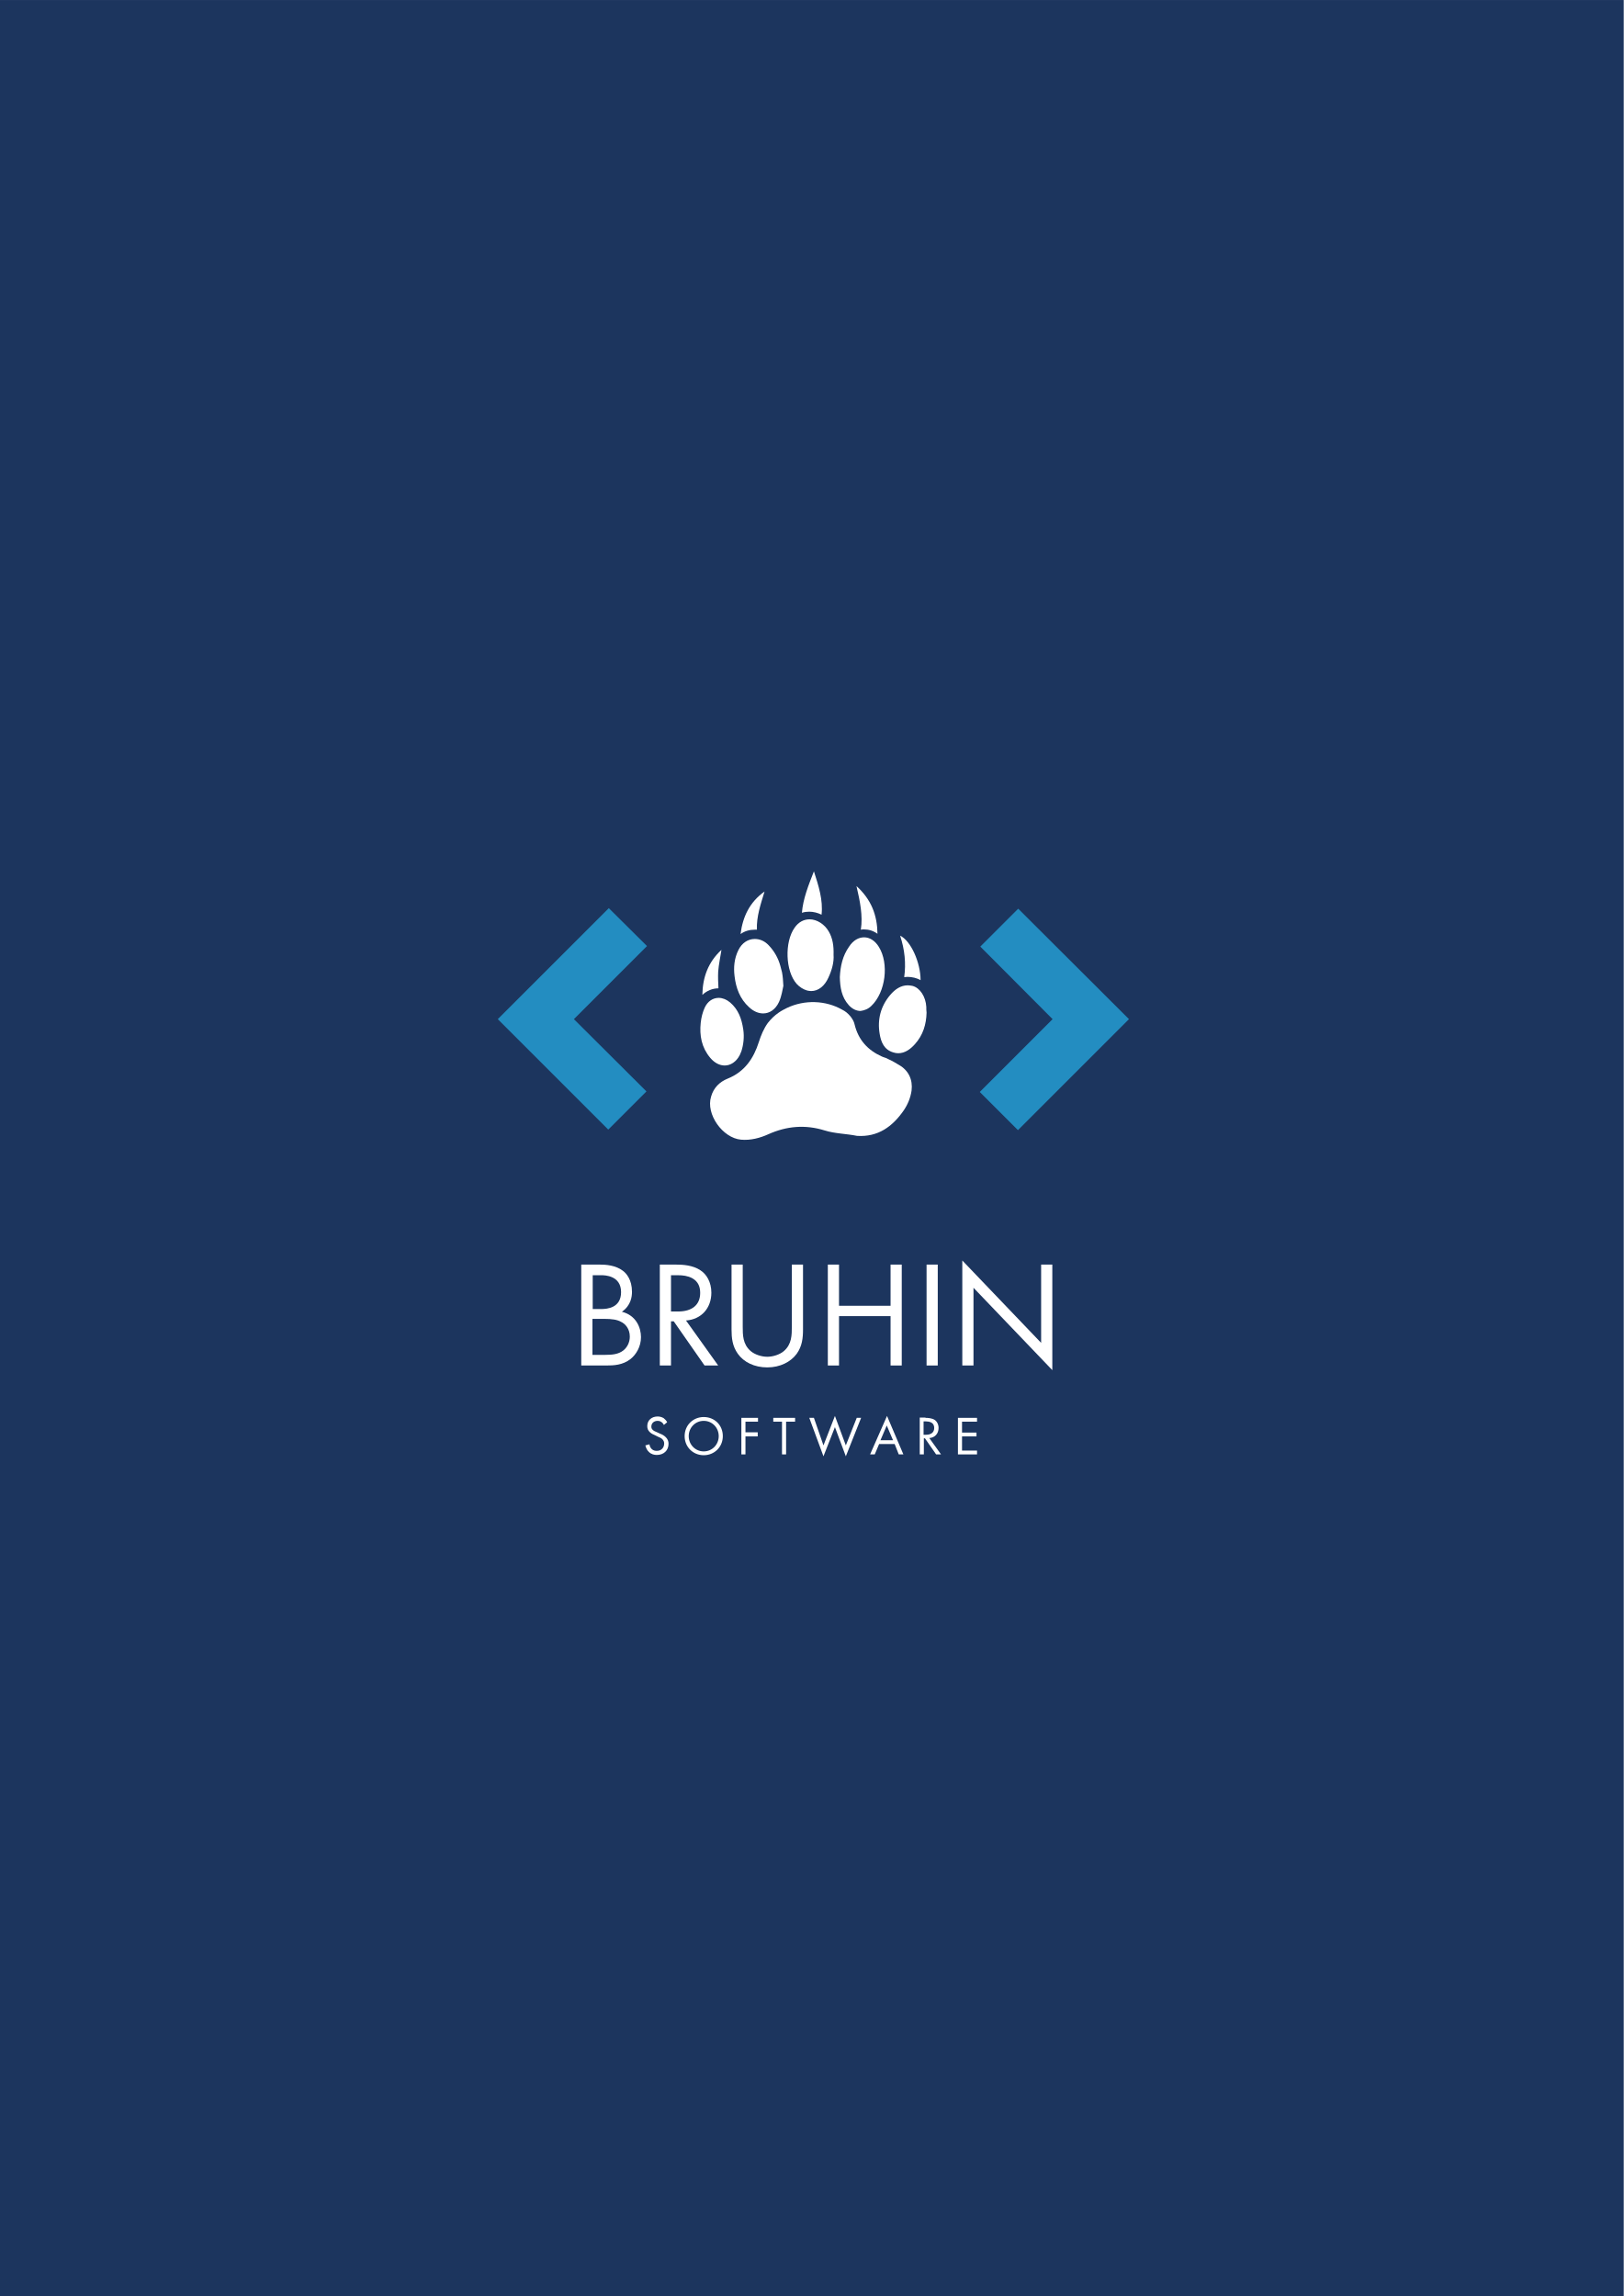
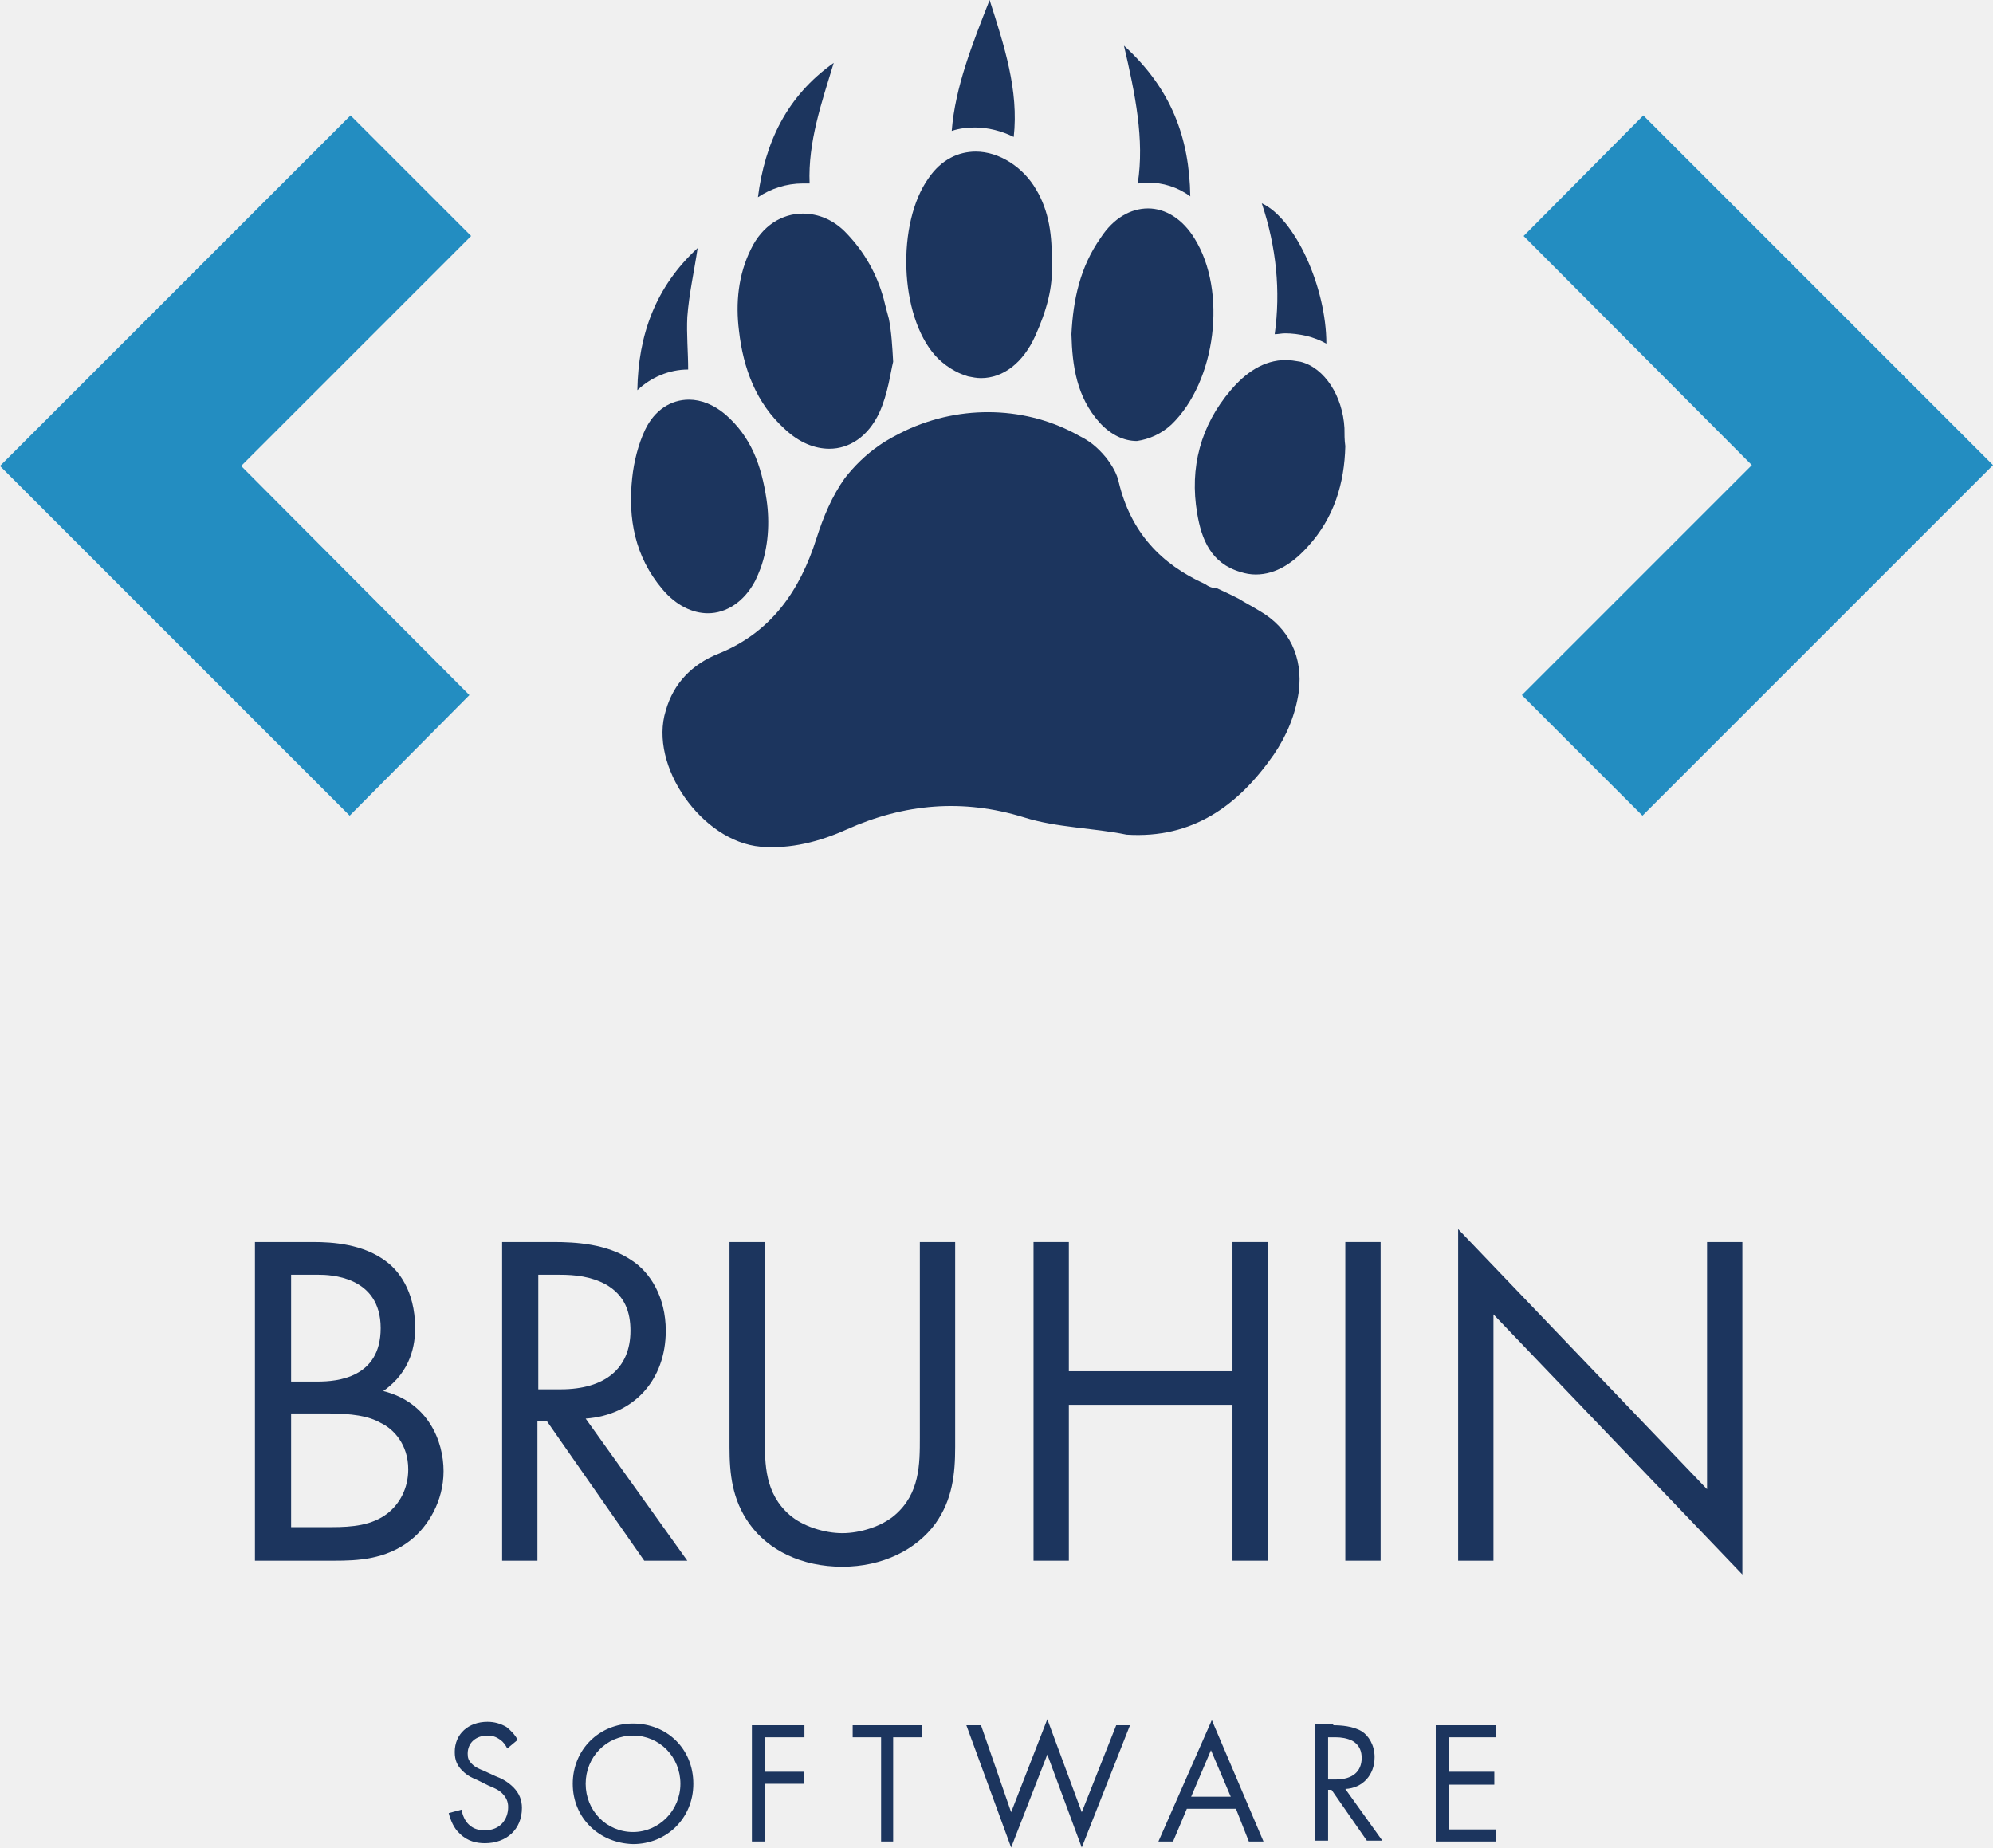
- <svg xmlns="http://www.w3.org/2000/svg" version="1.1" baseProfile="basic" id="Слой_1" x="0px" y="0px" viewBox="0 0 595.3 841.9" xml:space="preserve">
-   <rect x="-123.3" y="123.3" transform="matrix(3.421427e-07 1 -1 3.421427e-07 718.5825 123.3068)" fill="#1C355E" width="841.9" height="595.3" />
-   <g>
-     <polygon fill="#238DC1" points="359.4,347.1 385.9,373.7 359.2,400.4 373.2,414.4 413.9,373.7 373.3,333.2 359.4,347.1  " />
-     <path fill="#FFFFFF" d="M296.7,334.3c1.5,0,3.1,0.4,4.5,1.1c0.6-5.4-1.1-10.6-2.8-15.9c-2,5.1-4,10.1-4.4,15.2   C294.9,334.4,295.8,334.3,296.7,334.3z" />
-     <path fill="#FFFFFF" d="M276.7,340.9L276.7,340.9c0.3,0,0.5,0,0.8,0c-0.2-4.8,1.4-9.4,2.8-14c-5.5,3.9-8,9.3-8.8,15.6   C273,341.4,274.8,340.9,276.7,340.9z" />
-     <path fill="#FFFFFF" d="M263.3,356.3c0.2-2.7,0.8-5.3,1.2-8c-4.9,4.5-6.9,10.1-7,16.5c1.6-1.5,3.7-2.4,5.9-2.4   C263.3,360.4,263.2,358.4,263.3,356.3z" />
-     <path fill="#FFFFFF" d="M316.8,340.8L316.8,340.8c1.7,0,3.4,0.5,4.9,1.6c-0.1-6.8-2.2-12.5-7.7-17.5c1.3,5.6,2.4,10.9,1.6,16   C316,340.8,316.4,340.8,316.8,340.8z" />
-     <path fill="#FFFFFF" d="M332.7,358.2c0.8,0,1.6,0.1,2.5,0.3c0.8,0.2,1.6,0.5,2.3,0.9c0-6.5-3.6-14.5-7.5-16.3   c1.7,5.1,2.2,10.2,1.5,15.2C331.9,358.3,332.3,358.2,332.7,358.2z" />
-     <path fill="#FFFFFF" d="M281.8,346.6c-1.5-1.6-3.3-2.3-5.1-2.3c-2.4,0-4.7,1.4-6,4.1c-1.5,3-1.8,6.3-1.4,9.5   c0.5,4.4,2,8.4,5.3,11.4c1.7,1.6,3.5,2.3,5.2,2.3c2.3,0,4.5-1.4,5.8-4.2c1-2.2,1.3-4.7,1.6-5.9c-0.1-1.8-0.2-3.5-0.5-5   c-0.2-0.7-0.4-1.5-0.6-2.3C285.3,351.3,283.9,348.8,281.8,346.6z" />
-     <path fill="#FFFFFF" d="M305.6,350.1c0.1-3.2-0.3-6.1-1.8-8.6c-1.5-2.6-4.3-4.4-7-4.4c-2,0-4,0.9-5.5,3.1   c-3.7,5.2-3.4,15.9,0.8,20.6c1,1.1,2.4,2,3.8,2.4c0.5,0.1,1,0.2,1.5,0.2c2.6,0,4.9-1.8,6.3-4.9C305,355.7,305.8,352.8,305.6,350.1z   " />
-     <path fill="#FFFFFF" d="M319.5,368.8c5.2-5,6.5-15.5,2.7-21.6c-1.4-2.3-3.4-3.5-5.4-3.5c-2,0-4,1.1-5.5,3.4   c-2.4,3.4-3.2,7.2-3.4,11.2c0.1,3.7,0.6,7.3,3.3,10.3c1.3,1.4,2.8,2.1,4.3,2.1C316.9,370.5,318.3,370,319.5,368.8z" />
-     <path fill="#FFFFFF" d="M339.6,369.2c-0.2-3.7-2.3-7-5.1-7.7c-0.6-0.1-1.2-0.2-1.7-0.2c-2.6,0-4.7,1.5-6.4,3.5   c-3.5,4.1-4.8,9-3.9,14.3c0.5,3,1.6,5.8,5,6.8c0.6,0.2,1.2,0.3,1.8,0.3c2.4,0,4.4-1.4,6.1-3.3c3-3.3,4.2-7.3,4.3-11.6   C339.6,370.6,339.6,369.9,339.6,369.2z" />
-     <path fill="#FFFFFF" d="M272.5,377.5c-0.6-4-1.8-7.3-4.8-9.9c-1.3-1.1-2.8-1.7-4.2-1.7c-2.1,0-4,1.2-5.1,3.5   c-0.8,1.7-1.3,3.7-1.5,5.6c-0.5,4.7,0.3,9.1,3.5,12.9c1.6,1.9,3.5,2.8,5.3,2.8c2.1,0,4.2-1.3,5.5-3.8c0.2-0.4,0.4-0.9,0.6-1.4   C272.6,383,272.9,380.2,272.5,377.5z" />
-     <path fill="#FFFFFF" d="M314.3,416.5L314.3,416.5L314.3,416.5z" />
-     <path fill="#FFFFFF" d="M323.3,387.4c-5.1-2.3-8.6-6-10-11.8c-0.2-1-0.8-2-1.5-2.9c-0.5-0.6-1-1.1-1.5-1.5c-0.5-0.4-1-0.7-1.6-1   c-6-3.4-13.7-3.7-20.2-0.6c-1,0.5-2,1-3,1.7c-1.6,1.1-2.9,2.4-4,3.8c-1.5,2.1-2.5,4.5-3.3,7c-1.9,6-5.2,10.9-11.4,13.4   c-3,1.2-5.2,3.4-6.1,6.6c-2,6.4,4.2,15.2,11,15.8c3.5,0.3,6.9-0.6,10-2c6.7-3,13.5-3.6,20.6-1.4c3.8,1.2,8,1.2,11.9,2   c7.7,0.5,13-3.4,17.1-9.3c1.5-2.2,2.5-4.6,2.9-7.3c0.5-4-1.1-7.4-4.6-9.4c-0.8-0.5-1.6-0.9-2.4-1.4c-0.8-0.4-1.6-0.8-2.5-1.2   C324.3,387.8,323.8,387.6,323.3,387.4z M314.3,416.5L314.3,416.5z" />
-     <polygon fill="#238DC1" points="237,400.2 210.4,373.7 237.2,346.9 223.2,333 182.5,373.7 223,414.2 237,400.2  " />
-     <path fill="#FFFFFF" d="M219.9,463.7c2.1,0,5.8,0.2,8.5,2.3c1.2,0.9,3.3,3.2,3.3,7.7c0,1.8-0.4,5-3.7,7.3c5.2,1.3,7,5.8,7,9.3   s-1.8,6.4-3.8,8c-2.9,2.3-6.3,2.4-8.9,2.4h-9.2v-37H219.9z M217.3,480h3.1c2.2,0,7.3-0.4,7.3-6.2c0-6.1-6-6.2-7.2-6.2h-3.2V480z    M217.3,496.8h4.7c2.4,0,4.7-0.2,6.5-1.6c1.4-1.1,2.4-2.9,2.4-5.1c0-2.9-1.7-4.7-3.2-5.4c-1.4-0.8-3.3-1.1-6.3-1.1h-4.2V496.8z" />
-     <path fill="#FFFFFF" d="M247.8,463.7c2.5,0,6.2,0.2,9,2.1c2.2,1.4,4,4.3,4,8.2c0,5.7-3.7,9.8-9.3,10.2l11.8,16.5h-5L247,484.5H246   v16.2h-4.1v-37H247.8z M246,480.9h2.6c5.1,0,8.1-2.4,8.1-6.8c0-2.1-0.6-4.1-2.9-5.4c-1.7-0.9-3.5-1.1-5.3-1.1H246V480.9z" />
-     <path fill="#FFFFFF" d="M272.3,486.4c0,3.1,0,6.5,2.9,9c1.5,1.3,4,2.1,6.1,2.1c2.1,0,4.6-0.8,6.1-2.1c2.9-2.5,2.9-5.9,2.9-9v-22.7   h4.1v23.8c0,3.1-0.3,6.1-2.3,8.9c-2.2,3-6.1,5-10.8,5s-8.6-1.9-10.8-5c-2-2.8-2.3-5.8-2.3-8.9v-23.8h4.1V486.4z" />
-     <polygon fill="#FFFFFF" points="307.6,478.8 326.5,478.8 326.5,463.7 330.6,463.7 330.6,500.7 326.5,500.7 326.5,482.6    307.6,482.6 307.6,500.7 303.5,500.7 303.5,463.7 307.6,463.7  " />
-     <rect x="339.7" y="463.7" fill="#FFFFFF" width="4.1" height="37" />
-     <polygon fill="#FFFFFF" points="352.8,500.7 352.8,462.2 381.7,492.4 381.7,463.7 385.8,463.7 385.8,502.4 356.9,472.2    356.9,500.7  " />
-     <path fill="#FFFFFF" d="M243.4,522.5c-0.2-0.4-0.5-0.8-0.8-1c-0.3-0.2-0.7-0.5-1.5-0.5c-1.3,0-2.3,0.8-2.3,2.1   c0,0.5,0.1,0.8,0.5,1.2c0.4,0.4,0.9,0.6,1.4,0.8l1.3,0.6c0.8,0.3,1.5,0.7,2.1,1.3c0.7,0.7,1,1.5,1,2.4c0,2.5-1.8,4.1-4.3,4.1   c-0.9,0-2-0.2-2.9-1.1c-0.7-0.6-1.1-1.6-1.3-2.4l1.5-0.4c0.1,0.7,0.4,1.3,0.8,1.7c0.6,0.6,1.3,0.7,1.9,0.7c1.8,0,2.7-1.3,2.7-2.7   c0-0.6-0.2-1.1-0.7-1.6c-0.4-0.4-0.9-0.6-1.6-0.9l-1.2-0.6c-0.5-0.2-1.2-0.5-1.8-1.1c-0.6-0.6-0.9-1.2-0.9-2.2   c0-2.1,1.6-3.5,3.8-3.5c0.8,0,1.5,0.2,2.2,0.6c0.5,0.4,1,0.9,1.3,1.5L243.4,522.5z" />
-     <path fill="#FFFFFF" d="M251,526.6c0-4,3.1-7,7-7s7,2.9,7,7c0,4-3.1,7-7,7C254.1,533.6,251,530.6,251,526.6z M252.5,526.6   c0,3.1,2.4,5.6,5.5,5.6s5.5-2.5,5.5-5.6c0-3.1-2.4-5.6-5.5-5.6S252.5,523.5,252.5,526.6z" />
-     <polygon fill="#FFFFFF" points="277.9,521.3 273.3,521.3 273.3,525.2 277.8,525.2 277.8,526.7 273.3,526.7 273.3,533.3    271.8,533.3 271.8,519.9 277.9,519.9  " />
-     <polygon fill="#FFFFFF" points="288.2,521.3 288.2,533.3 286.7,533.3 286.7,521.3 283.5,521.3 283.5,519.9 291.5,519.9    291.5,521.3  " />
-     <polygon fill="#FFFFFF" points="298.4,519.9 301.9,530 306.1,519.2 310.1,530 314.1,519.9 315.7,519.9 310.1,534 306.1,523.3    301.9,534 296.7,519.9  " />
-     <path fill="#FFFFFF" d="M328,529.5h-5.7l-1.6,3.8H319l6.2-14.1l6,14.1h-1.7L328,529.5z M327.4,528.1l-2.3-5.4l-2.3,5.4H327.4z" />
-     <path fill="#FFFFFF" d="M339.3,519.9c0.9,0,2.3,0.1,3.3,0.7c0.8,0.5,1.5,1.6,1.5,3c0,2.1-1.4,3.6-3.4,3.7l4.3,6h-1.8l-4.1-5.9h-0.4   v5.9h-1.5v-13.5H339.3z M338.6,526.1h0.9c1.9,0,3-0.9,3-2.5c0-0.7-0.2-1.5-1.1-2c-0.6-0.3-1.3-0.4-1.9-0.4h-0.9V526.1z" />
-     <polygon fill="#FFFFFF" points="358.2,521.3 352.7,521.3 352.7,525.3 358,525.3 358,526.7 352.7,526.7 352.7,531.9 358.2,531.9    358.2,533.3 351.2,533.3 351.2,519.9 358.2,519.9  " />
+ <svg xmlns="http://www.w3.org/2000/svg" version="1.1" id="Слой_1" x="0px" y="0px" viewBox="0 0 231.4 214.5" xml:space="preserve" width="231.4" height="214.5">
+   <defs id="defs130" />
+   <g id="g125" transform="translate(-173.2,-311.1)">
+     <polygon points="349.9,391.8 363.9,405.8 404.6,365.1 364,324.5 350.1,338.5 376.6,365.1 " id="polygon69" style="fill:#238dc1" />
+     <path d="m 286.4,325.9 c 1.5,0 3.1,0.4 4.5,1.1 0.6,-5.4 -1.1,-10.6 -2.8,-15.9 -2,5.1 -4,10.1 -4.4,15.2 0.9,-0.3 1.8,-0.4 2.7,-0.4 z" id="path71" style="fill:#1c355e" />
+     <path d="m 266.4,332.4 v 0 c 0.3,0 0.5,0 0.8,0 -0.2,-4.8 1.4,-9.4 2.8,-14 -5.5,3.9 -8,9.3 -8.8,15.6 1.5,-1 3.3,-1.6 5.2,-1.6 z" id="path73" style="fill:#1c355e" />
+     <path d="m 253,347.9 c 0.2,-2.7 0.8,-5.3 1.2,-8 -4.9,4.5 -6.9,10.1 -7,16.5 1.6,-1.5 3.7,-2.4 5.9,-2.4 0,-2 -0.2,-4.1 -0.1,-6.1 z" id="path75" style="fill:#1c355e" />
+     <path d="m 306.5,332.3 v 0 c 1.7,0 3.4,0.5 4.9,1.6 -0.1,-6.8 -2.2,-12.5 -7.7,-17.5 1.3,5.6 2.4,10.9 1.6,16 0.4,0 0.8,-0.1 1.2,-0.1 z" id="path77" style="fill:#1c355e" />
+     <path d="m 322.4,349.8 c 0.8,0 1.6,0.1 2.5,0.3 0.8,0.2 1.6,0.5 2.3,0.9 0,-6.5 -3.6,-14.5 -7.5,-16.3 1.7,5.1 2.2,10.2 1.5,15.2 0.4,0 0.8,-0.1 1.2,-0.1 z" id="path79" style="fill:#1c355e" />
+     <path d="m 271.5,338.2 c -1.5,-1.6 -3.3,-2.3 -5.1,-2.3 -2.4,0 -4.7,1.4 -6,4.1 -1.5,3 -1.8,6.3 -1.4,9.5 0.5,4.4 2,8.4 5.3,11.4 1.7,1.6 3.5,2.3 5.2,2.3 2.3,0 4.5,-1.4 5.8,-4.2 1,-2.2 1.3,-4.7 1.6,-5.9 -0.1,-1.8 -0.2,-3.5 -0.5,-5 -0.2,-0.7 -0.4,-1.5 -0.6,-2.3 -0.8,-2.9 -2.2,-5.4 -4.3,-7.6 z" id="path81" style="fill:#1c355e" />
+     <path d="m 295.3,341.7 c 0.1,-3.2 -0.3,-6.1 -1.8,-8.6 -1.5,-2.6 -4.3,-4.4 -7,-4.4 -2,0 -4,0.9 -5.5,3.1 -3.7,5.2 -3.4,15.9 0.8,20.6 1,1.1 2.4,2 3.8,2.4 0.5,0.1 1,0.2 1.5,0.2 2.6,0 4.9,-1.8 6.3,-4.9 1.3,-2.9 2.1,-5.7 1.9,-8.4 z" id="path83" style="fill:#1c355e" />
+     <path d="m 309.2,360.4 c 5.2,-5 6.5,-15.5 2.7,-21.6 -1.4,-2.3 -3.4,-3.5 -5.4,-3.5 -2,0 -4,1.1 -5.5,3.4 -2.4,3.4 -3.2,7.2 -3.4,11.2 0.1,3.7 0.6,7.3 3.3,10.3 1.3,1.4 2.8,2.1 4.3,2.1 1.4,-0.2 2.8,-0.8 4,-1.9 z" id="path85" style="fill:#1c355e" />
+     <path d="m 329.3,360.8 c -0.2,-3.7 -2.3,-7 -5.1,-7.7 -0.6,-0.1 -1.2,-0.2 -1.7,-0.2 -2.6,0 -4.7,1.5 -6.4,3.5 -3.5,4.1 -4.8,9 -3.9,14.3 0.5,3 1.6,5.8 5,6.8 0.6,0.2 1.2,0.3 1.8,0.3 2.4,0 4.4,-1.4 6.1,-3.3 3,-3.3 4.2,-7.3 4.3,-11.6 -0.1,-0.7 -0.1,-1.4 -0.1,-2.1 z" id="path87" style="fill:#1c355e" />
+     <path d="m 262.2,369.1 c -0.6,-4 -1.8,-7.3 -4.8,-9.9 -1.3,-1.1 -2.8,-1.7 -4.2,-1.7 -2.1,0 -4,1.2 -5.1,3.5 -0.8,1.7 -1.3,3.7 -1.5,5.6 -0.5,4.7 0.3,9.1 3.5,12.9 1.6,1.9 3.5,2.8 5.3,2.8 2.1,0 4.2,-1.3 5.5,-3.8 0.2,-0.4 0.4,-0.9 0.6,-1.4 0.9,-2.5 1.1,-5.3 0.7,-8 z" id="path89" style="fill:#1c355e" />
+     <path d="M 304,408.1 Z" id="path91" style="fill:#1c355e" />
+     <path d="m 313.1,378.9 c -5.1,-2.3 -8.6,-6 -10,-11.8 -0.2,-1 -0.8,-2 -1.5,-2.9 -0.5,-0.6 -1,-1.1 -1.5,-1.5 -0.5,-0.4 -1,-0.7 -1.6,-1 -6,-3.4 -13.6,-3.7 -20.2,-0.6 -1,0.5 -2,1 -3,1.7 -1.6,1.1 -2.9,2.4 -4,3.8 -1.5,2.1 -2.5,4.5 -3.3,7 -1.9,6 -5.2,10.9 -11.4,13.4 -3,1.2 -5.2,3.4 -6.1,6.6 -2,6.4 4.2,15.2 11,15.8 3.5,0.3 6.9,-0.6 10,-2 6.7,-3 13.5,-3.6 20.6,-1.4 3.8,1.2 8,1.2 11.9,2 7.7,0.5 13,-3.4 17.1,-9.3 1.5,-2.2 2.5,-4.6 2.9,-7.3 0.5,-4 -1.1,-7.4 -4.6,-9.4 -0.8,-0.5 -1.6,-0.9 -2.4,-1.4 -0.8,-0.4 -1.6,-0.8 -2.5,-1.2 -0.5,0 -1,-0.2 -1.4,-0.5 z M 304,408 Z" id="path93" style="fill:#1c355e" />
+     <polygon points="227.9,338.5 213.9,324.5 173.2,365.2 213.8,405.8 227.7,391.8 201.2,365.2 " id="polygon95" style="fill:#238dc1" />
+     <path d="m 209.6,455.3 c 2.1,0 5.8,0.2 8.5,2.3 1.2,0.9 3.3,3.2 3.3,7.7 0,1.8 -0.4,5 -3.7,7.3 5.2,1.3 7,5.8 7,9.3 0,3.5 -1.8,6.4 -3.8,8 -2.9,2.3 -6.3,2.4 -8.9,2.4 h -9.2 v -37 z m -2.6,16.2 h 3.1 c 2.2,0 7.3,-0.4 7.3,-6.2 0,-6.1 -6,-6.2 -7.2,-6.2 H 207 Z m 0,16.9 h 4.7 c 2.4,0 4.7,-0.2 6.5,-1.6 1.4,-1.1 2.4,-2.9 2.4,-5.1 0,-2.9 -1.7,-4.7 -3.2,-5.4 -1.4,-0.8 -3.3,-1.1 -6.3,-1.1 H 207 Z" id="path97" style="fill:#1c355e" />
+     <path d="m 237.5,455.3 c 2.5,0 6.2,0.2 9,2.1 2.2,1.4 4,4.3 4,8.2 0,5.7 -3.7,9.8 -9.3,10.2 l 11.8,16.5 h -5 l -11.3,-16.2 h -1.1 v 16.2 h -4.1 v -37 z m -1.8,17.1 h 2.6 c 5.1,0 8.1,-2.4 8.1,-6.8 0,-2.1 -0.6,-4.1 -2.9,-5.4 -1.7,-0.9 -3.5,-1.1 -5.3,-1.1 h -2.5 z" id="path99" style="fill:#1c355e" />
+     <path d="m 262,478 c 0,3.1 0,6.5 2.9,9 1.5,1.3 4,2.1 6.1,2.1 2.1,0 4.6,-0.8 6.1,-2.1 2.9,-2.5 2.9,-5.9 2.9,-9 v -22.7 h 4.1 v 23.8 c 0,3.1 -0.3,6.1 -2.3,8.9 -2.2,3 -6.1,5 -10.8,5 -4.7,0 -8.6,-1.9 -10.8,-5 -2,-2.8 -2.3,-5.8 -2.3,-8.9 v -23.8 h 4.1 z" id="path101" style="fill:#1c355e" />
+     <polygon points="316.3,455.3 320.4,455.3 320.4,492.3 316.3,492.3 316.3,474.2 297.3,474.2 297.3,492.3 293.2,492.3 293.2,455.3 297.3,455.3 297.3,470.3 316.3,470.3 " id="polygon103" style="fill:#1c355e" />
+     <rect x="329.4" y="455.3" width="4.1" height="37" id="rect105" style="fill:#1c355e" />
+     <polygon points="371.4,484 371.4,455.3 375.5,455.3 375.5,493.9 346.6,463.7 346.6,492.3 342.5,492.3 342.5,453.8 " id="polygon107" style="fill:#1c355e" />
+     <path d="m 232.1,514.1 c -0.2,-0.4 -0.5,-0.8 -0.8,-1 -0.3,-0.2 -0.7,-0.5 -1.5,-0.5 -1.3,0 -2.3,0.8 -2.3,2.1 0,0.5 0.1,0.8 0.5,1.2 0.4,0.4 0.9,0.6 1.4,0.8 l 1.3,0.6 c 0.8,0.3 1.5,0.7 2.1,1.3 0.7,0.7 1,1.5 1,2.4 0,2.5 -1.8,4.1 -4.3,4.1 -0.9,0 -2,-0.2 -2.9,-1.1 -0.7,-0.6 -1.1,-1.6 -1.3,-2.4 l 1.5,-0.4 c 0.1,0.7 0.4,1.3 0.8,1.7 0.6,0.6 1.3,0.7 1.9,0.7 1.8,0 2.7,-1.3 2.7,-2.7 0,-0.6 -0.2,-1.1 -0.7,-1.6 -0.4,-0.4 -0.9,-0.6 -1.6,-0.9 l -1.2,-0.6 c -0.5,-0.2 -1.2,-0.5 -1.8,-1.1 -0.6,-0.6 -0.9,-1.2 -0.9,-2.2 0,-2.1 1.6,-3.5 3.8,-3.5 0.8,0 1.5,0.2 2.2,0.6 0.5,0.4 1,0.9 1.3,1.5 z" id="path109" style="fill:#1c355e" />
+     <path d="m 239.7,518.2 c 0,-4 3.1,-7 7,-7 3.9,0 7,2.9 7,7 0,4 -3.1,7 -7,7 -3.9,-0.1 -7,-3 -7,-7 z m 1.5,0 c 0,3.1 2.4,5.6 5.5,5.6 3,0 5.5,-2.5 5.5,-5.6 0,-3.1 -2.4,-5.6 -5.5,-5.6 -3.1,0 -5.5,2.5 -5.5,5.6 z" id="path111" style="fill:#1c355e" />
+     <polygon points="262,516.8 266.5,516.8 266.5,518.2 262,518.2 262,524.9 260.5,524.9 260.5,511.4 266.6,511.4 266.6,512.8 262,512.8 " id="polygon113" style="fill:#1c355e" />
+     <polygon points="275.5,524.9 275.5,512.8 272.2,512.8 272.2,511.4 280.2,511.4 280.2,512.8 276.9,512.8 276.9,524.9 " id="polygon115" style="fill:#1c355e" />
+     <polygon points="294.8,510.7 298.8,521.5 302.8,511.4 304.4,511.4 298.8,525.6 294.8,514.8 290.6,525.6 285.4,511.4 287.1,511.4 290.6,521.5 " id="polygon117" style="fill:#1c355e" />
+     <path d="M 316.7,521.1 H 311 l -1.6,3.8 h -1.7 l 6.2,-14.1 6,14.1 h -1.7 z m -0.6,-1.4 -2.3,-5.4 -2.3,5.4 z" id="path119" style="fill:#1c355e" />
+     <path d="m 328,511.4 c 0.9,0 2.3,0.1 3.3,0.7 0.8,0.5 1.5,1.6 1.5,3 0,2.1 -1.4,3.6 -3.4,3.7 l 4.3,6 h -1.8 l -4.1,-5.9 h -0.4 v 5.9 h -1.5 v -13.5 h 2.1 z m -0.6,6.3 h 0.9 c 1.9,0 3,-0.9 3,-2.5 0,-0.7 -0.2,-1.5 -1.1,-2 -0.6,-0.3 -1.3,-0.4 -1.9,-0.4 h -0.9 z" id="path121" style="fill:#1c355e" />
+     <polygon points="341.4,516.8 346.7,516.8 346.7,518.3 341.4,518.3 341.4,523.5 346.9,523.5 346.9,524.9 339.9,524.9 339.9,511.4 346.9,511.4 346.9,512.8 341.4,512.8 " id="polygon123" style="fill:#1c355e" />
  </g>
</svg>
